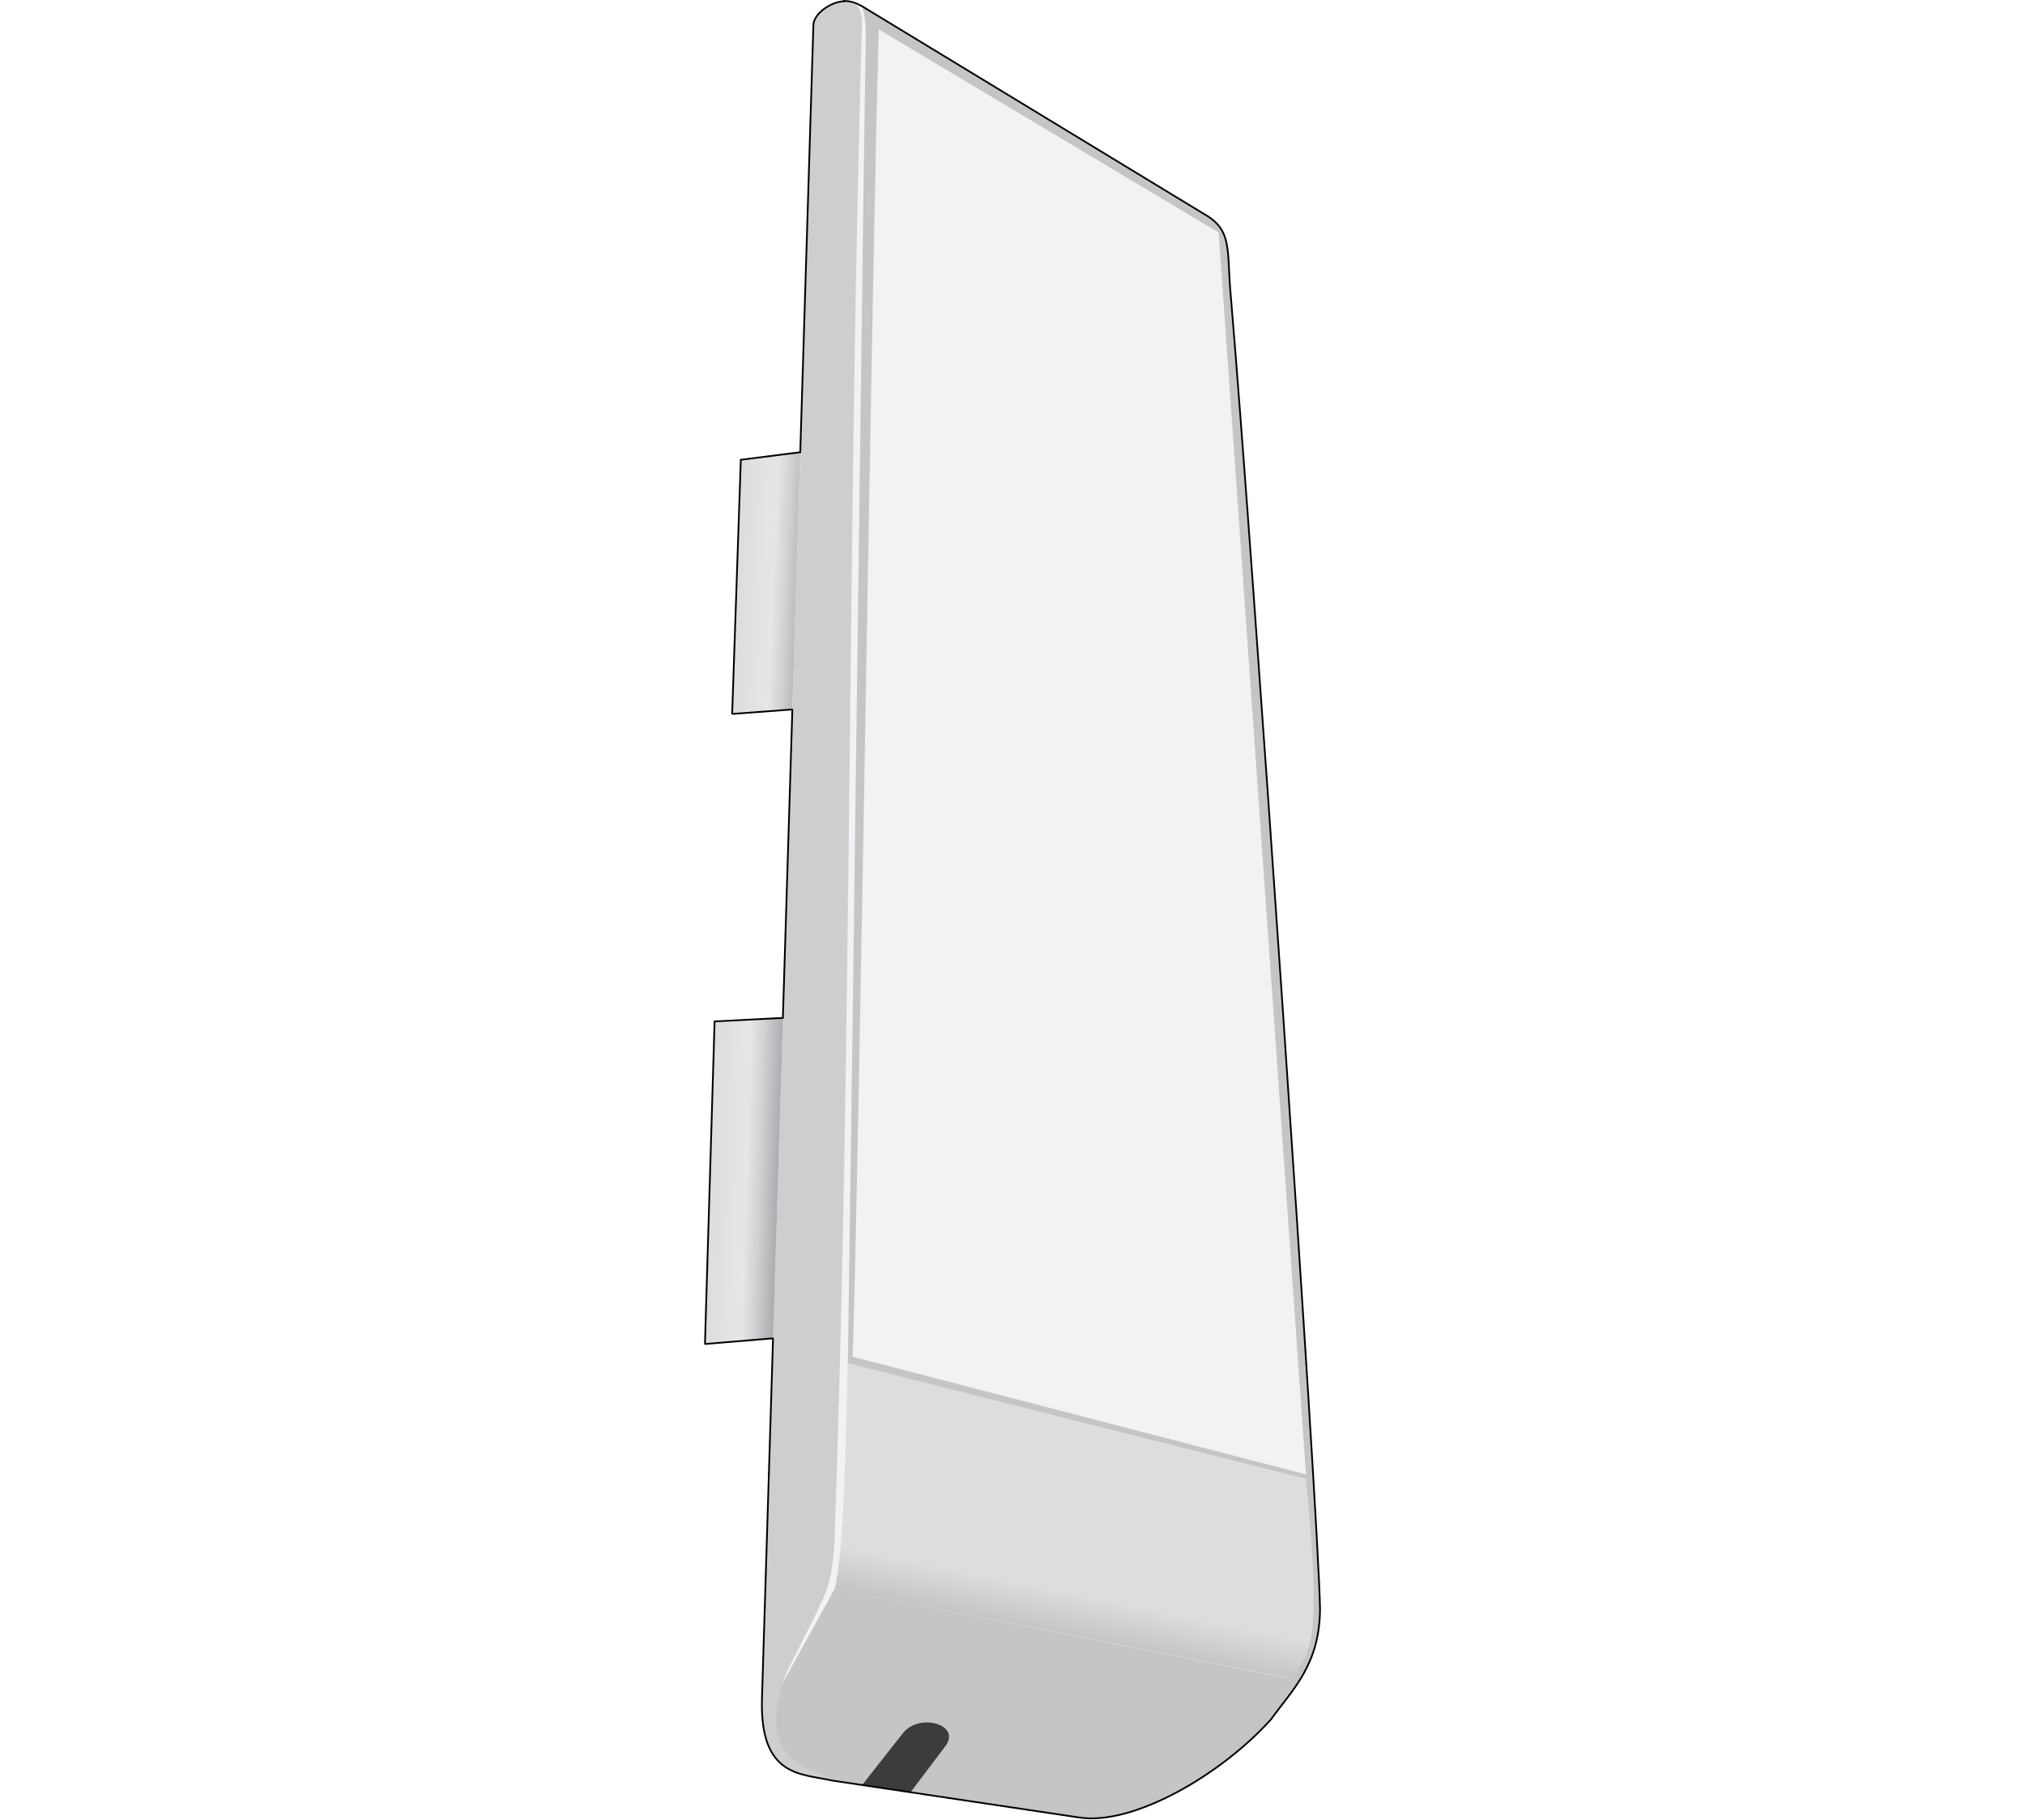
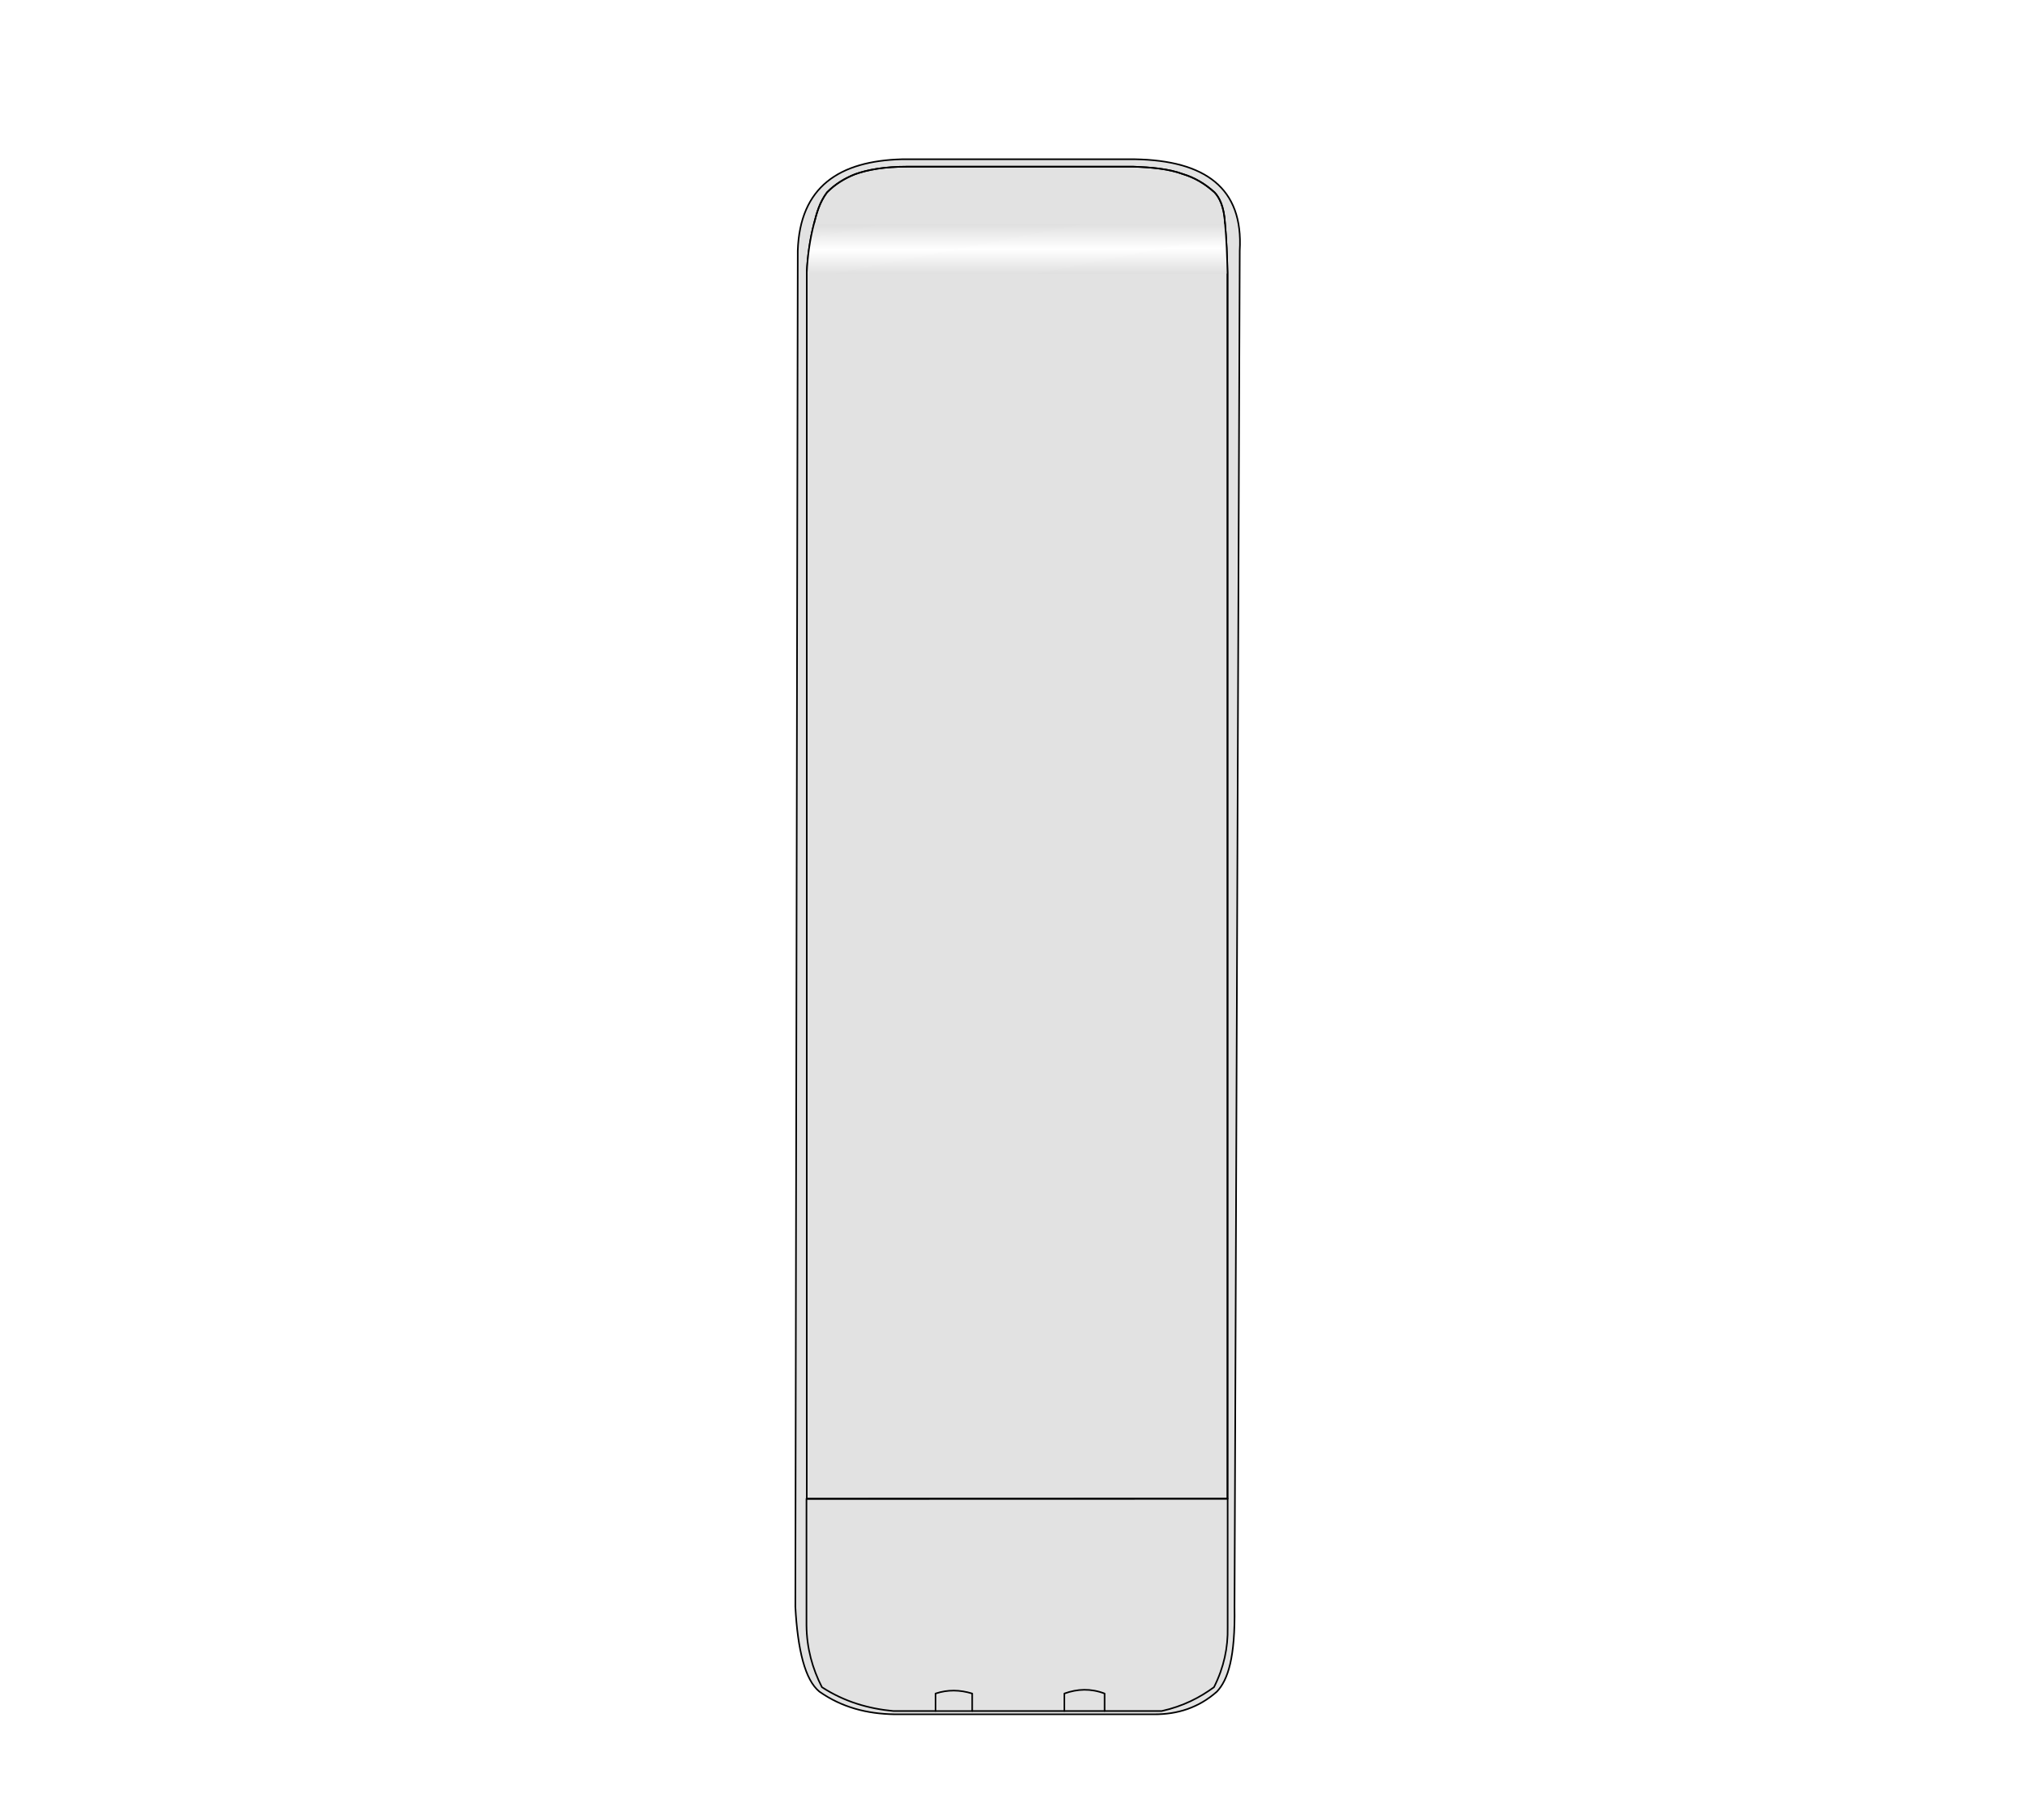
- <svg xmlns="http://www.w3.org/2000/svg" xmlns:xlink="http://www.w3.org/1999/xlink" width="100%" height="100%" viewBox="0 0 1280 1150" version="1.1" xml:space="preserve" style="fill-rule:evenodd;clip-rule:evenodd;stroke-linecap:round;stroke-linejoin:round;stroke-miterlimit:1.414;" id="svg37">
-   <defs id="defs41">
-     <linearGradient id="linearGradient2694">
-       <stop style="stop-color:#c5c5c5;stop-opacity:1;" offset="0" id="stop2688" />
-       <stop style="stop-color:#dcdddf;stop-opacity:1;" offset="0.202" id="stop2690" />
+ <svg xmlns="http://www.w3.org/2000/svg" width="100%" height="100%" viewBox="0 0 1280 1150" version="1.1" xml:space="preserve" style="fill-rule:evenodd;clip-rule:evenodd;stroke-linecap:round;stroke-linejoin:round;stroke-miterlimit:1.414;">
+   <g id="Ebene2">
+     <path d="M502.736,1015.73C504.223,1043.08 508.904,1061.94 517.924,1069.3C532.077,1079.26 548.073,1083.39 565.388,1083.65L729.221,1083.65C744.383,1083.81 757.845,1079.37 769.218,1069.3C776.165,1061.93 780.873,1047.86 780.339,1015.73L783.636,158.452C786.056,118.613 761.483,101.484 717.526,100.664L570.096,100.664C530.491,101.752 505.624,118.007 504.262,158.452L502.736,1015.73Z" style="fill:rgb(226,226,226);stroke-width:1px;stroke:black;" />
+     <path d="M509.775,947.341L775.995,947.341L775.995,1028.84C776.267,1041.41 773.663,1053.97 767.366,1066.5C758.365,1073.09 747.903,1078.54 734.301,1081.58L698.221,1081.58L698.221,1070.52C689.477,1067.19 681.024,1067.54 672.78,1070.52L672.78,1081.58L614.527,1081.58L614.527,1070.52C606.772,1068.12 599.049,1067.97 591.364,1070.52L591.364,1081.58L564.66,1081.58C549.01,1080.09 533.847,1075.77 519.536,1066.5C513.535,1054.76 509.936,1041.91 509.775,1027.47L509.775,947.341Z" style="fill:rgb(226,226,226);stroke-width:1px;stroke:black;" />
+     <path d="M509.952,947.386L775.913,947.315L775.913,172.322C775.647,161.869 775.282,151.426 774.319,141.038C773.713,130.531 770.728,124.759 767.741,121.625C761.401,115.875 754.792,112.198 747.974,110.12C738.667,106.639 727.583,105.768 716.187,105.355L573.69,105.355C558.808,105.361 548.52,107.273 540.486,110.12C533.987,112.708 527.96,116.309 522.732,121.625C518.008,127.997 516.275,134.516 514.599,141.038C511.876,151.521 510.465,161.943 509.952,172.322L509.952,947.386Z" style="fill:rgb(226,226,226);stroke-width:1px;stroke:black;" />
+     <g transform="matrix(1,0,0,1,0,-1.12052)">
+       <path d="M591.364,1082.71L614.527,1082.71" style="fill:rgb(226,226,226);stroke-width:1px;stroke:black;" />
+     </g>
+     <g transform="matrix(1,0,0,1,0,-1.03433)">
+       <path d="M672.78,1082.62L698.221,1082.62" style="fill:rgb(226,226,226);stroke-width:1px;stroke:black;" />
+     </g>
+     <g transform="matrix(1,0,0,1,0,-3.3034)">
+       <path d="M509.952,176.225L775.913,176.225C775.682,165.803 775.365,155.377 774.35,144.911L514.492,144.911C511.53,155.12 510.633,165.655 509.952,176.225Z" style="fill:url(#_Linear1);" />
+     </g>
+     <path d="M509.952,947.386L775.913,947.315L775.913,172.322C775.647,161.869 775.282,151.426 774.319,141.038C773.713,130.531 770.728,124.759 767.741,121.625C761.401,115.875 754.792,112.198 747.974,110.12C738.667,106.639 727.583,105.768 716.187,105.355L573.69,105.355C558.808,105.361 548.52,107.273 540.486,110.12C533.987,112.708 527.96,116.309 522.732,121.625C518.008,127.997 516.275,134.516 514.599,141.038C511.876,151.521 510.465,161.943 509.952,172.322L509.952,947.386Z" style="fill:none;stroke-width:1px;stroke:black;" />
+   </g>
+   <defs>
+     <linearGradient id="_Linear1" x1="0" y1="0" x2="1" y2="0" gradientUnits="userSpaceOnUse" gradientTransform="matrix(0.118797,33.1361,-33.1361,0.118797,639.84,144.293)">
+       <stop offset="0%" style="stop-color:rgb(222,222,222);stop-opacity:1" />
+       <stop offset="50%" style="stop-color:white;stop-opacity:1" />
+       <stop offset="100%" style="stop-color:rgb(222,222,222);stop-opacity:1" />
    </linearGradient>
-     <linearGradient id="linearGradient13380">
-       <stop style="stop-color:#dbdbdd;stop-opacity:1;" offset="0" id="stop13376" />
-       <stop style="stop-color:#e6e6e8;stop-opacity:1;" offset="0.552" id="stop7770" />
-       <stop style="stop-color:#d1d1d3;stop-opacity:1;" offset="0.735" id="stop10601" />
-       <stop style="stop-color:#a8a9ad;stop-opacity:1;" offset="1" id="stop13378" />
-     </linearGradient>
-     <linearGradient xlink:href="#linearGradient13380" id="linearGradient2053" gradientUnits="userSpaceOnUse" x1="157.382" y1="547.864" x2="201.018" y2="549.357" gradientTransform="matrix(1.648959,0,0,1.648959,2064.382,-382.5427)" />
-     <linearGradient xlink:href="#linearGradient2694" id="linearGradient2055" gradientUnits="userSpaceOnUse" x1="348.199" y1="806.675" x2="372.607" y2="686.466" gradientTransform="matrix(1.648959,0,0,1.648959,2065.388,-382.5427)" />
-     <linearGradient xlink:href="#linearGradient13380" id="linearGradient361" gradientUnits="userSpaceOnUse" gradientTransform="matrix(1.648959,0,0,1.292127,2089.884,-754.9922)" x1="157.382" y1="547.864" x2="201.018" y2="549.357" />
  </defs>
-   <text xml:space="preserve" style="font-style:normal;font-weight:normal;font-size:40px;line-height:1.25;font-family:sans-serif;letter-spacing:0px;word-spacing:0px;fill:#000000;fill-opacity:1;stroke:none" x="1221.752" y="232.715" id="text15531">
-     <tspan id="tspan15529" x="1221.752" y="232.715" />
-   </text>
-   <g id="g2935" transform="matrix(0.6625414,0,0,0.6625414,212.4186,448.4665)">
-     <g id="g2323" transform="translate(-1972.771,-71.0243)">
-       <path style="fill:#f1f2f4;fill-opacity:1;stroke:none;stroke-width:1px;stroke-linecap:butt;stroke-linejoin:miter;stroke-opacity:1" d="m 2458.383,-604.967 32.276,14.8 -25.064,1514.036 -82.468,109.501 z" id="path576" />
-       <path style="fill:#f1f2f4;fill-opacity:1;stroke:none;stroke-width:1px;stroke-linecap:butt;stroke-linejoin:miter;stroke-opacity:1" d="m 2457.498,-605.035 c 10.733,-0.566 15.882,4.898 33.162,14.868 l -14.383,1570.306 -92.246,28.586 z" id="path1516" />
-       <path style="fill:#c5c5c5;fill-opacity:1;stroke:none;stroke-width:1.649px;stroke-linecap:butt;stroke-linejoin:miter;stroke-opacity:1" d="m 2461.182,685.146 -0.363,9.817 432.552,109.305 10.156,120.307 c -13.999,30.761 -8.706,52.495 -20.827,70.923 l -434.188,-85.462 -49.353,89.362 -11.757,18.9 c 1.896,21.795 -0.248,44.947 19.558,60.727 l 39.053,13.903 235.405,35.206 c 51.468,8.239 135.633,-40.494 183.408,-93.656 20.754,-28.768 46.326,-52.067 46.726,-105.196 -1.659,-95.247 -64.774,-1013.383 -85.164,-1252.913 -4.046,-43.179 2.09,-62.256 -24.835,-77.658 l -327.998,-199.27 c 1.995,1.432 4.904,12.681 4.609,29.928 -2.659,155.471 -11.306,872.935 -16.981,1255.777 z" id="path2039" />
-       <path style="fill:#ccced0;fill-opacity:1;stroke:none;stroke-width:1.649px;stroke-linecap:butt;stroke-linejoin:miter;stroke-opacity:1" d="m 2428.163,-581.709 c -0.01,-18.274 48.503,-41.996 46.331,0.385 -13.674,460.984 -9.48,969.749 -25.637,1428.726 -0.992,62.678 -11.202,68.936 -19.824,89.852 l -26.069,51.53 c -35.909,92.547 31.405,91.871 43.048,104.144 -28.805,-6.739 -69.517,-2.508 -66.864,-79.18 z" id="path2043" />
-       <path style="fill:#3d3b3e;fill-opacity:1;stroke:none;stroke-width:1.649px;stroke-linecap:butt;stroke-linejoin:miter;stroke-opacity:1" d="m 2474.673,1097.214 46.184,6.907 33.502,-44.352 c 14.817,-20.397 -24.813,-31.434 -40.404,-12.521 z" id="path2045" />
-       <path style="fill:#f2f2f2;fill-opacity:1;stroke:none;stroke-width:1.649px;stroke-linecap:butt;stroke-linejoin:miter;stroke-opacity:1" d="m 2465.691,688.583 432.451,112.289 -83.312,-1184.875 -324.246,-193.769 c -6.871,231.874 -17.786,1034.486 -24.892,1266.355 z" id="path2047" />
-       <path style="fill:url(#linearGradient2055);fill-opacity:1;stroke:none;stroke-width:1.649px;stroke-linecap:butt;stroke-linejoin:miter;stroke-opacity:1" d="m 2897.95,805.016 c 14.429,144.755 7.761,164.808 -14.243,190.481 l -435.195,-85.462 c 8.39,-32.754 11.125,-143.333 12.307,-215.072 z" id="path2049" />
-       <path style="fill:url(#linearGradient2053);fill-opacity:1;stroke:none;stroke-width:1.649px;stroke-linecap:butt;stroke-linejoin:miter;stroke-opacity:1" d="m 2399.135,365.304 -65.216,3.365 -9.197,307.754 64.99,-5.413 z" id="path2051" />
-       <path style="fill:url(#linearGradient361);fill-opacity:1;stroke:none;stroke-width:1.46px;stroke-linecap:butt;stroke-linejoin:miter;stroke-opacity:1" d="m 2415.651,-174.405 -56.714,7.208 -8.254,242.484 57.428,-4.263 z" id="path359" />
-     </g>
-     <path id="path2325" style="fill:none;fill-opacity:1;stroke:#000000;stroke-width:1.649;stroke-linecap:butt;stroke-linejoin:miter;stroke-dasharray:none;stroke-opacity:1" d="m 484.726,-676.06 -0.018,0.389 c -13.248,0.419 -29.322,12.392 -29.316,22.939 l -12.514,407.303 -56.713,7.209 -8.254,242.484 57.428,-4.264 -9.041,294.283 -65.15,3.361 -9.197,307.754 64.955,-5.412 -10.529,342.738 c -2.652,76.671 38.06,72.441 66.865,79.18 l 235.404,35.205 c 51.468,8.239 135.633,-40.495 183.408,-93.656 20.754,-28.768 46.327,-52.066 46.727,-105.195 -1.659,-95.247 -64.775,-1013.384 -85.166,-1252.914 -4.046,-43.179 2.092,-62.256 -24.834,-77.658 l -310.893,-188.877 -17.105,-10.393 c 0.043,0.031 0.093,0.205 0.137,0.244 -4.072,-2.305 -8.064,-3.844 -11.93,-4.32 -0.632,-0.121 -1.284,-0.129 -1.94,-0.182 -0.478,-0.019 -0.899,-0.14 -1.398,-0.131 l -0.041,-0.019 v 0.016 c -0.316,0.006 -0.559,-0.101 -0.885,-0.084 z" />
-   </g>
</svg>
